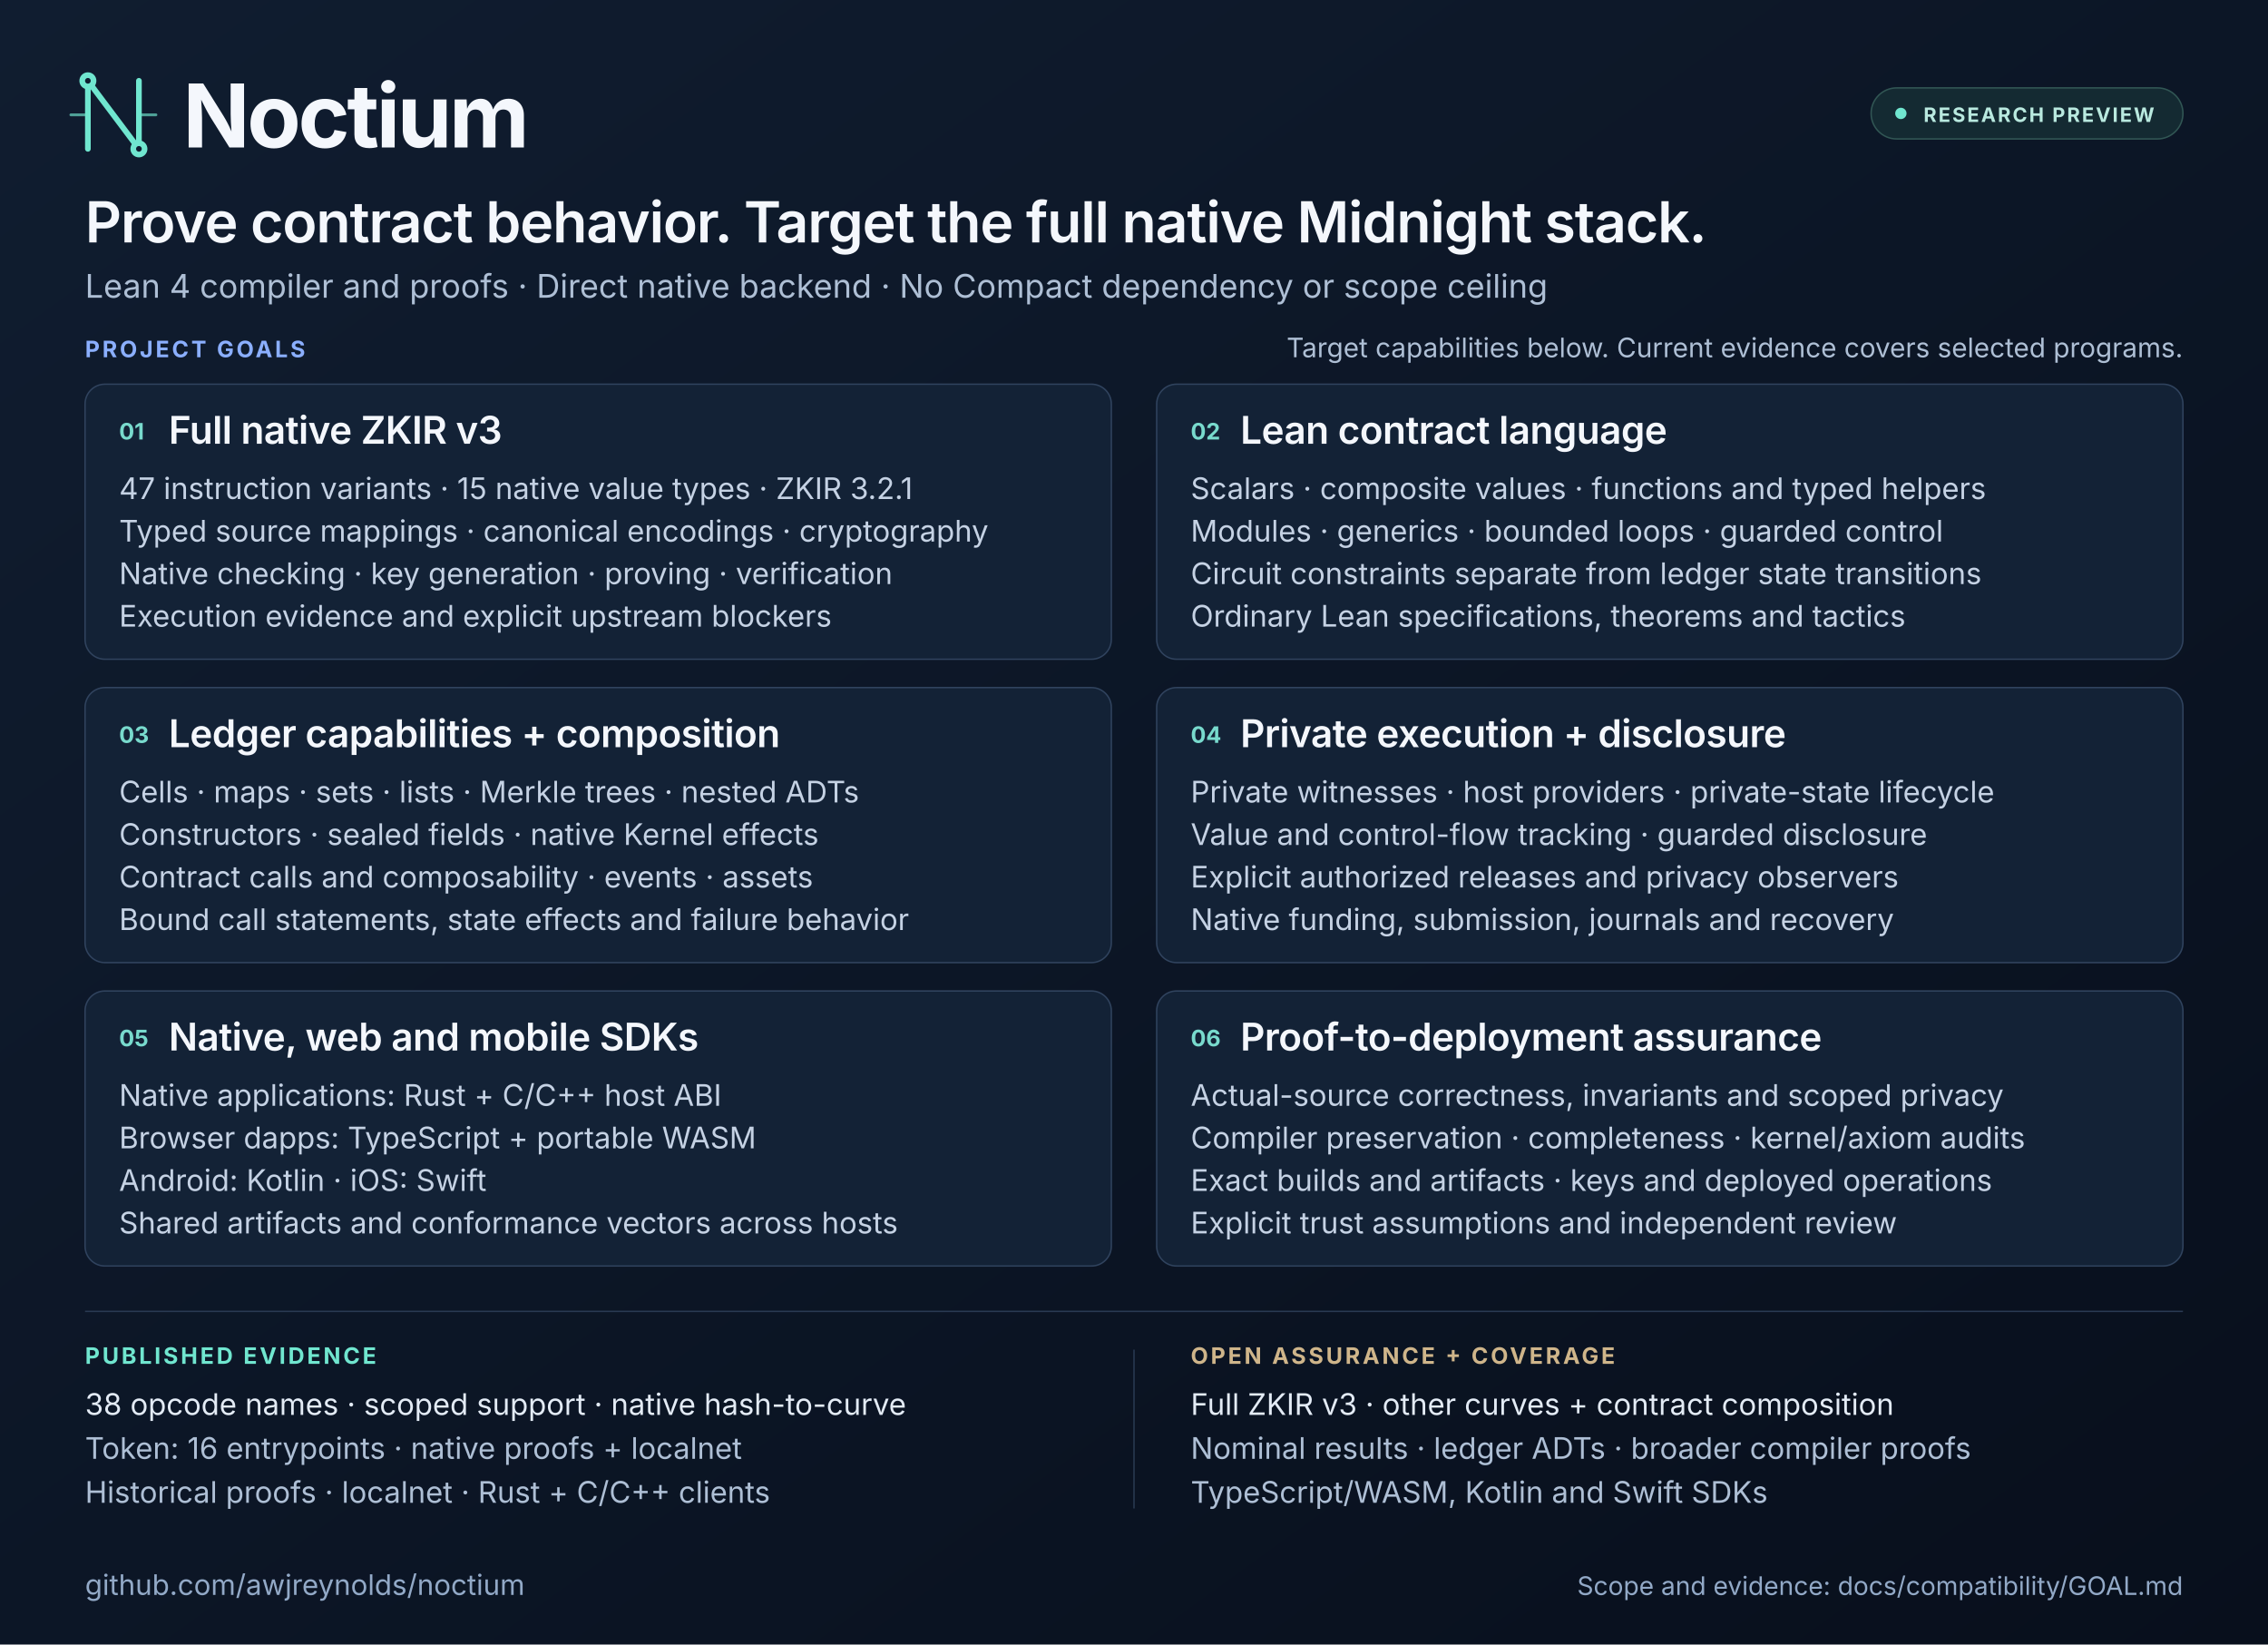
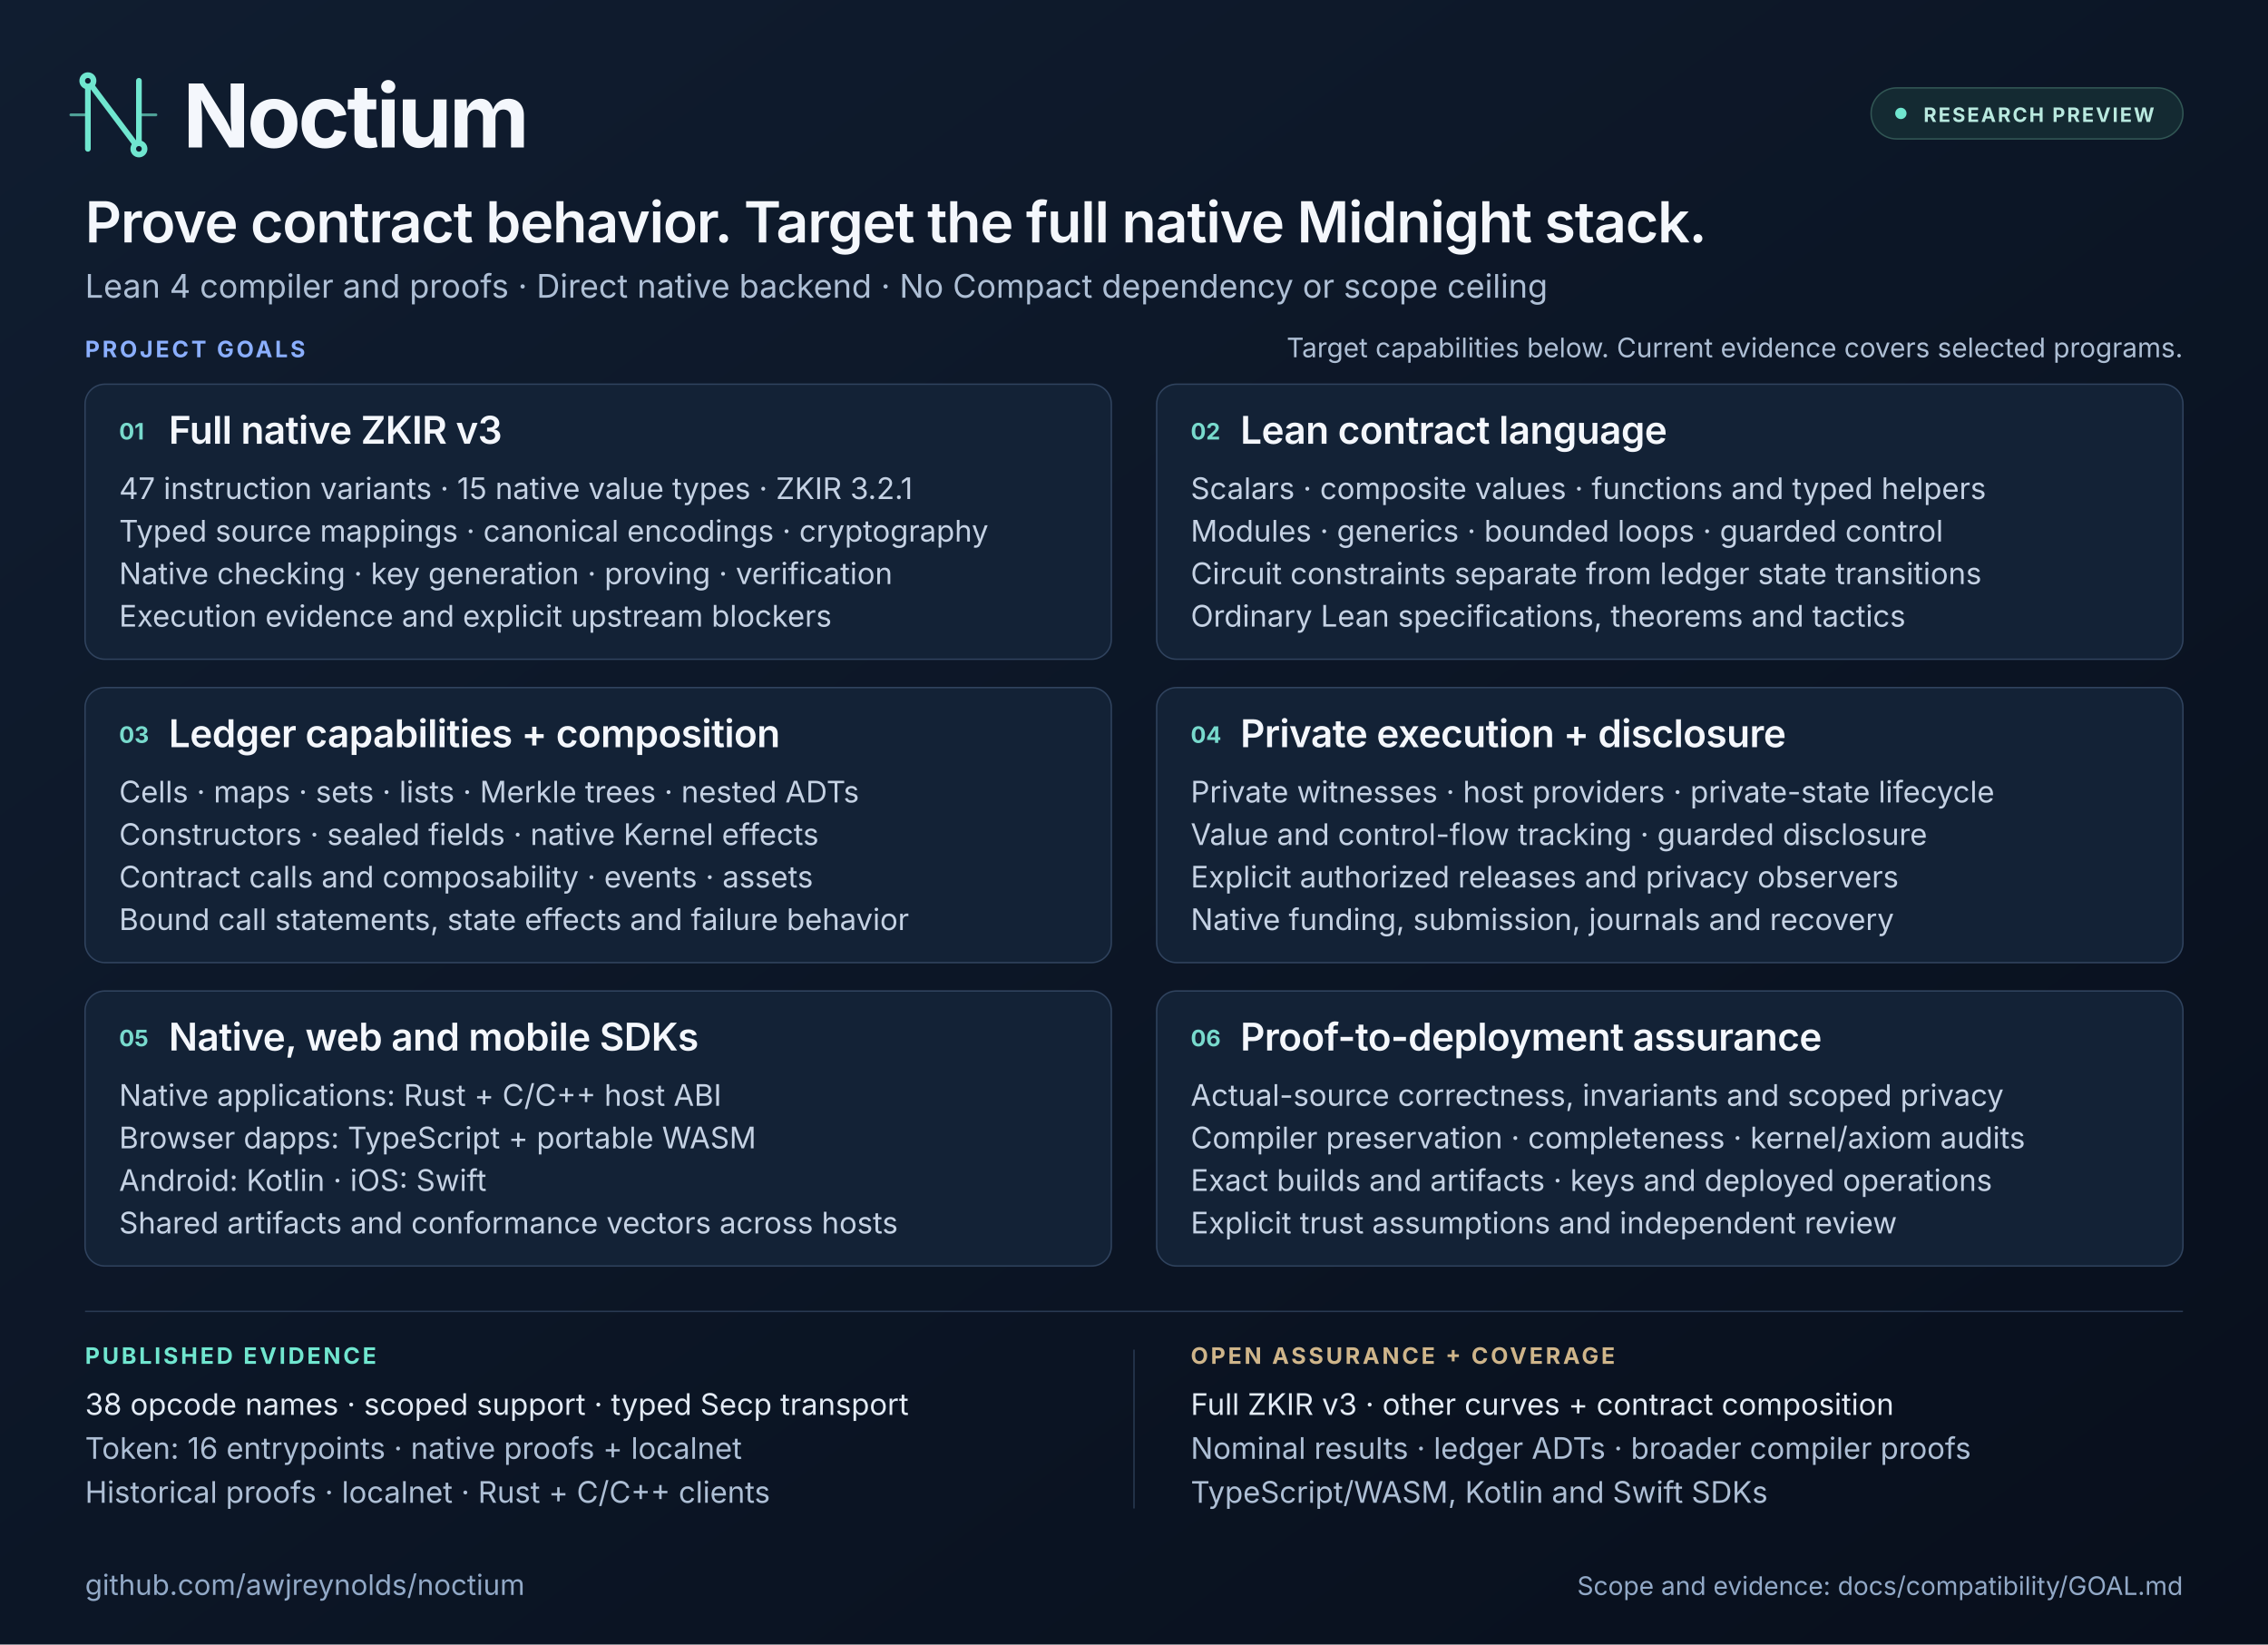
<svg xmlns="http://www.w3.org/2000/svg" width="1600" height="1160" viewBox="0 0 1600 1160" role="img" aria-labelledby="title description">
  <defs>
    <linearGradient id="background" x1="0" y1="0" x2="1" y2="1">
      <stop offset="0" stop-color="#101D30" />
      <stop offset="1" stop-color="#080F1C" />
    </linearGradient>
    <linearGradient id="accent" x1="0" y1="0" x2="1" y2="0">
      <stop offset="0" stop-color="#70E6CF" />
      <stop offset="1" stop-color="#8BAFFF" />
    </linearGradient>
  </defs>
  <rect width="1600" height="1160" fill="url(#background)" />
  <path d="M0 2H1600" stroke="url(#accent)" stroke-width="4" />
  <g stroke="#70E6CF" stroke-width="4" fill="none" stroke-linecap="round" stroke-linejoin="round">
    <path d="M62 105V57L98 105V57" />
    <path d="M50 81H62M98 81H110" stroke-width="2" opacity="0.65" />
    <circle cx="62" cy="57" r="4" fill="#101D30" />
    <circle cx="98" cy="105" r="4" fill="#101D30" />
  </g>
  <g font-family="Inter, Arial, Helvetica, sans-serif">
    <text x="129" y="104" fill="#F4F7FC" font-size="62" font-weight="700" letter-spacing="-2">Noctium</text>
    <rect x="1320" y="62" width="220" height="36" rx="18" fill="#142A32" stroke="#315654" />
    <circle cx="1341" cy="80" r="4" fill="#70E6CF" />
    <text x="1357" y="86" fill="#B9E9DF" font-size="14" font-weight="700" letter-spacing="1.3">RESEARCH PREVIEW</text>
    <text x="60" y="171" fill="#F4F7FC" font-size="40" font-weight="600" letter-spacing="-0.7">Prove contract behavior. Target the full native Midnight stack.</text>
    <text x="60" y="210" fill="#AEBFD5" font-size="23">Lean 4 compiler and proofs · Direct native backend · No Compact dependency or scope ceiling</text>
    <text x="60" y="252" fill="#8BAFFF" font-size="16" font-weight="700" letter-spacing="1.8">PROJECT GOALS</text>
    <text x="1540" y="252" fill="#AEBFD5" font-size="19" text-anchor="end">Target capabilities below. Current evidence covers selected programs.</text>
    <g fill="#132236" stroke="#30435E">
      <rect x="60" y="271" width="724" height="194" rx="14" />
      <rect x="816" y="271" width="724" height="194" rx="14" />
      <rect x="60" y="485" width="724" height="194" rx="14" />
      <rect x="816" y="485" width="724" height="194" rx="14" />
      <rect x="60" y="699" width="724" height="194" rx="14" />
      <rect x="816" y="699" width="724" height="194" rx="14" />
    </g>
    <g fill="#78DACD" font-size="16" font-weight="700">
      <text x="84" y="310">01</text>
      <text x="840" y="310">02</text>
      <text x="84" y="524">03</text>
      <text x="840" y="524">04</text>
      <text x="84" y="738">05</text>
      <text x="840" y="738">06</text>
    </g>
    <g fill="#F4F7FC" font-size="27" font-weight="600" letter-spacing="-0.3">
      <text x="119" y="313">Full native ZKIR v3</text>
      <text x="875" y="313">Lean contract language</text>
      <text x="119" y="527">Ledger capabilities + composition</text>
      <text x="875" y="527">Private execution + disclosure</text>
      <text x="119" y="741">Native, web and mobile SDKs</text>
      <text x="875" y="741">Proof-to-deployment assurance</text>
    </g>
    <g fill="#C5D2E4" font-size="21">
      <text x="84" y="352">47 instruction variants · 15 native value types · ZKIR 3.2.1</text>
      <text x="84" y="382">Typed source mappings · canonical encodings · cryptography</text>
      <text x="84" y="412">Native checking · key generation · proving · verification</text>
      <text x="84" y="442">Execution evidence and explicit upstream blockers</text>
      <text x="840" y="352">Scalars · composite values · functions and typed helpers</text>
      <text x="840" y="382">Modules · generics · bounded loops · guarded control</text>
      <text x="840" y="412">Circuit constraints separate from ledger state transitions</text>
      <text x="840" y="442">Ordinary Lean specifications, theorems and tactics</text>
      <text x="84" y="566">Cells · maps · sets · lists · Merkle trees · nested ADTs</text>
      <text x="84" y="596">Constructors · sealed fields · native Kernel effects</text>
      <text x="84" y="626">Contract calls and composability · events · assets</text>
      <text x="84" y="656">Bound call statements, state effects and failure behavior</text>
      <text x="840" y="566">Private witnesses · host providers · private-state lifecycle</text>
      <text x="840" y="596">Value and control-flow tracking · guarded disclosure</text>
      <text x="840" y="626">Explicit authorized releases and privacy observers</text>
      <text x="840" y="656">Native funding, submission, journals and recovery</text>
      <text x="84" y="780">Native applications: Rust + C/C++ host ABI</text>
      <text x="84" y="810">Browser dapps: TypeScript + portable WASM</text>
      <text x="84" y="840">Android: Kotlin · iOS: Swift</text>
      <text x="84" y="870">Shared artifacts and conformance vectors across hosts</text>
      <text x="840" y="780">Actual-source correctness, invariants and scoped privacy</text>
      <text x="840" y="810">Compiler preservation · completeness · kernel/axiom audits</text>
      <text x="840" y="840">Exact builds and artifacts · keys and deployed operations</text>
      <text x="840" y="870">Explicit trust assumptions and independent review</text>
    </g>
    <path d="M60 925H1540" stroke="#293A52" />
    <text x="60" y="962" fill="#70E6CF" font-size="16" font-weight="700" letter-spacing="1.8">PUBLISHED EVIDENCE</text>
-     <text x="60" y="998" fill="#E3EBF5" font-size="21">38 opcode names · scoped support · native hash-to-curve</text>
+     <text x="60" y="998" fill="#E3EBF5" font-size="21">38 opcode names · scoped support · typed Secp transport</text>
    <text x="60" y="1029" fill="#AEBFD5" font-size="21">Token: 16 entrypoints · native proofs + localnet</text>
    <text x="60" y="1060" fill="#AEBFD5" font-size="21">Historical proofs · localnet · Rust + C/C++ clients</text>
    <path d="M800 952V1064" stroke="#293A52" />
    <text x="840" y="962" fill="#CFB58A" font-size="16" font-weight="700" letter-spacing="1.8">OPEN ASSURANCE + COVERAGE</text>
    <text x="840" y="998" fill="#E3EBF5" font-size="21">Full ZKIR v3 · other curves + contract composition</text>
    <text x="840" y="1029" fill="#AEBFD5" font-size="21">Nominal results · ledger ADTs · broader compiler proofs</text>
    <text x="840" y="1060" fill="#AEBFD5" font-size="21">TypeScript/WASM, Kotlin and Swift SDKs</text>
    <text x="60" y="1125" fill="#92A9C7" font-size="20">github.com/awjreynolds/noctium</text>
    <text x="1540" y="1125" fill="#92A9C7" font-size="18" text-anchor="end">Scope and evidence: docs/compatibility/GOAL.md</text>
  </g>
</svg>
